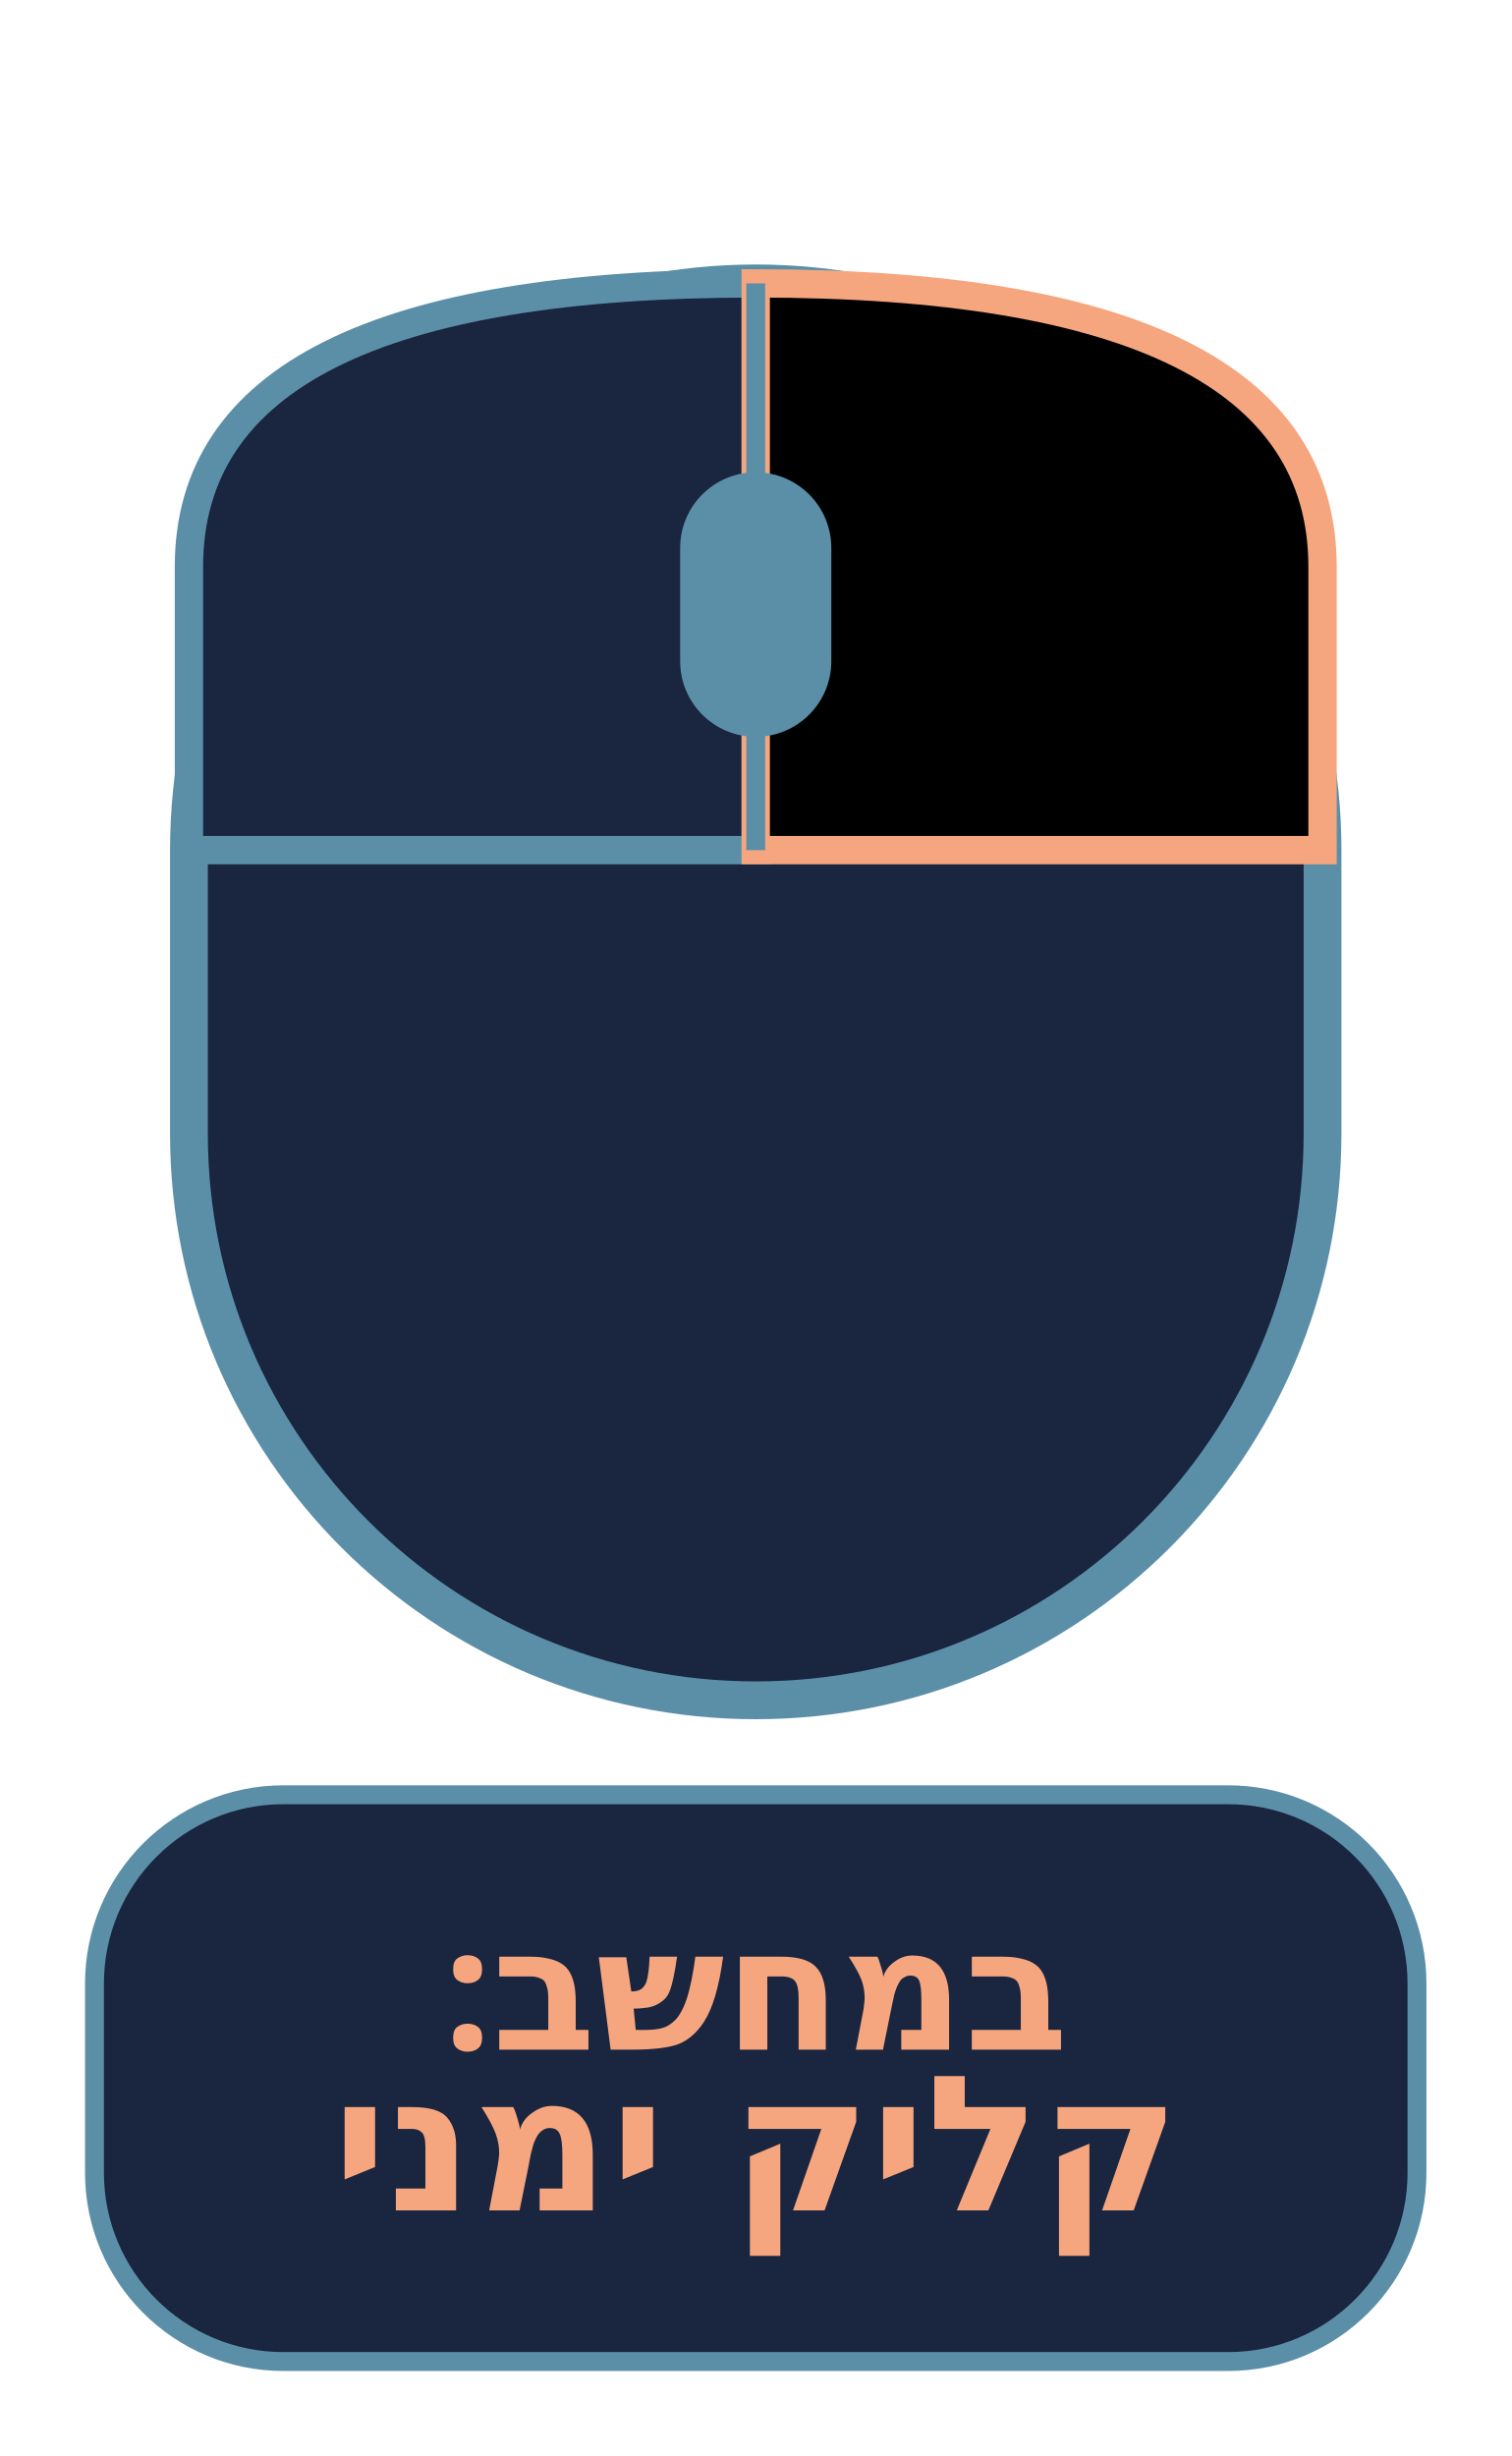
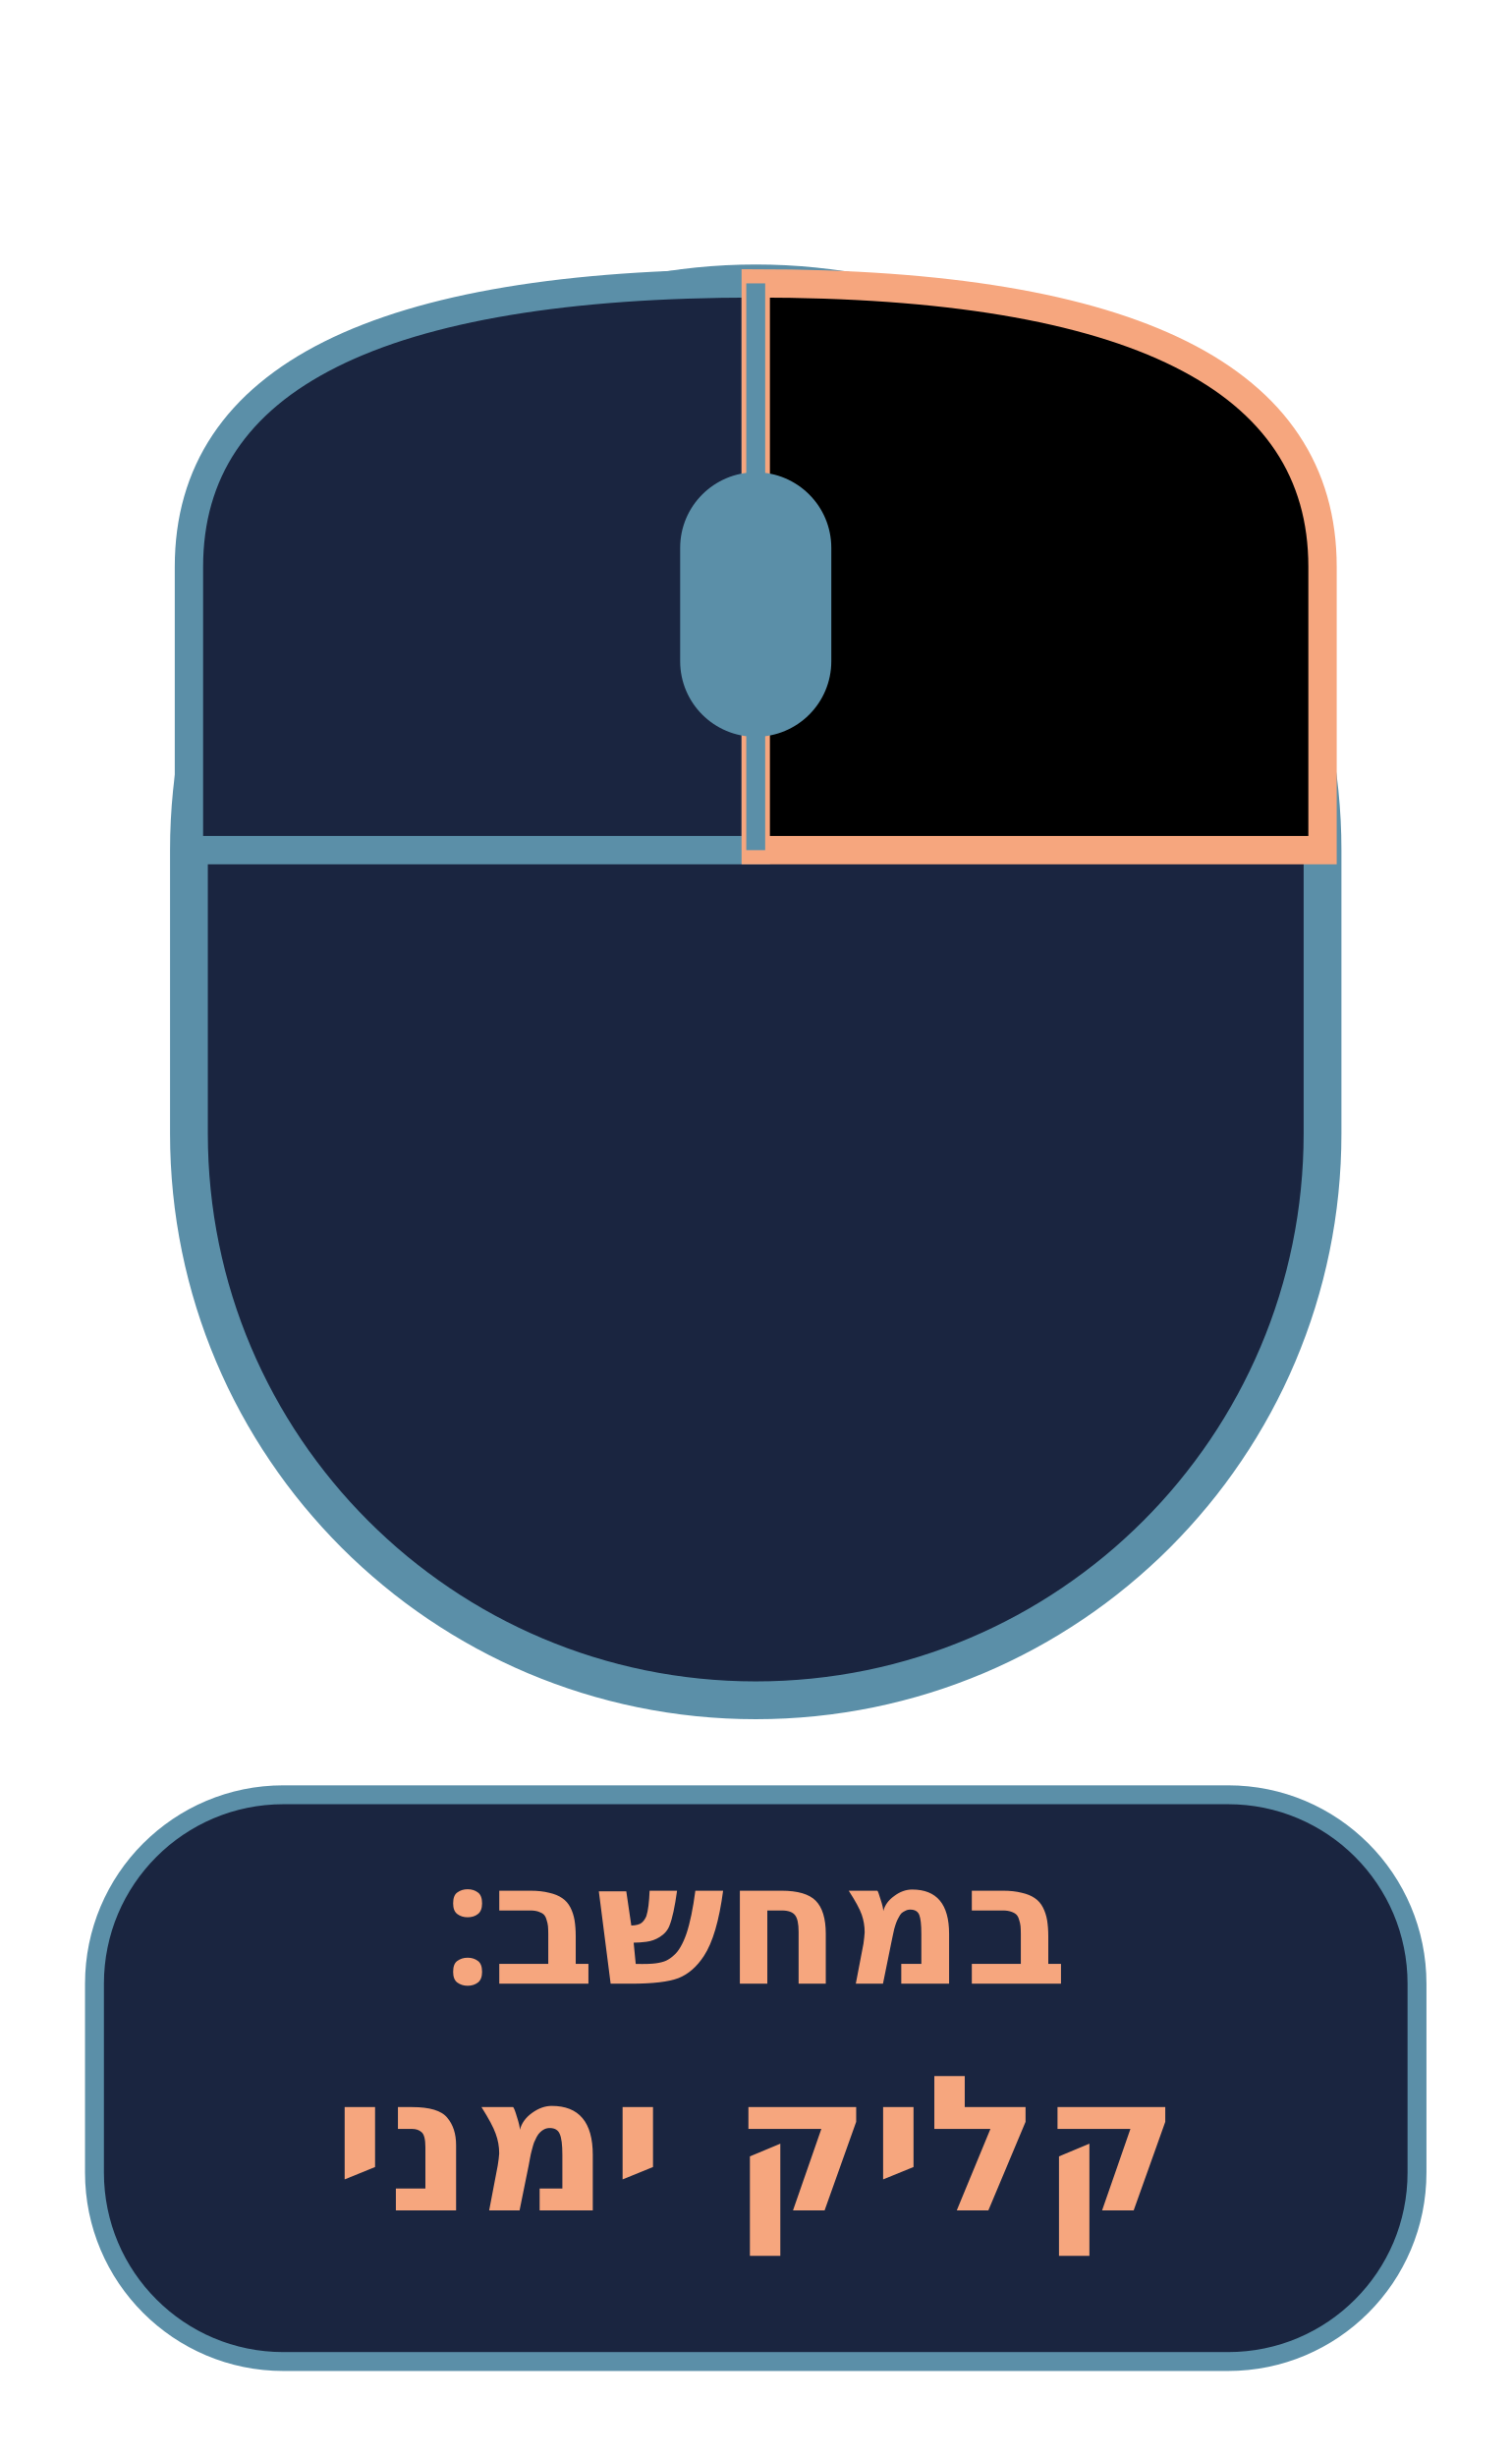
<svg xmlns="http://www.w3.org/2000/svg" viewBox="0 0 80 130" width="80" height="130">
  <style>
    @keyframes right-click-pulse {
      0%, 100% { fill: #1a2540; }
      40%, 60% { fill: #f6a67e; }
    }
    .mouse-body { fill: #1a2540; stroke: #5b8fa8; stroke-width: 2; }
    .mouse-left { fill: #1a2540; stroke: #5b8fa8; stroke-width: 1.5; }
    .mouse-right { animation: right-click-pulse 2s ease-in-out infinite; stroke: #f6a67e; stroke-width: 1.5; }
    .mouse-divider { stroke: #5b8fa8; stroke-width: 1; }
    .mouse-wheel { fill: #5b8fa8; }
  </style>
  <rect class="mouse-body" x="10" y="15" width="60" height="75" rx="30" />
  <path class="mouse-left" d="M10,45 L10,30 Q10,15 40,15 L40,45 Z" />
  <path class="mouse-right" d="M40,45 L40,15 Q70,15 70,30 L70,45 Z" />
  <line class="mouse-divider" x1="40" y1="15" x2="40" y2="45" />
  <rect class="mouse-wheel" x="36" y="25" width="8" height="14" rx="4" />
  <rect rx="10" x="5" y="95" width="70" height="30" fill="#1a2540" stroke="#5b8fa8" stroke-width="1" />
-   <text x="40" y="105" fill="#f6a67e" font-family="Rubik,sans-serif" font-size="9" font-weight="600" text-anchor="middle" direction="rtl" dominant-baseline="central">במחשב:</text>
+   <text x="40" y="105" fill="#f6a67e" font-family="Rubik,sans-serif" font-size="9" font-weight="600" text-anchor="middle">:במחשב</text>
  <text x="40" y="117" fill="#f6a67e" font-family="Rubik,sans-serif" font-size="10" font-weight="700" text-anchor="middle">קליק ימני</text>
</svg>
